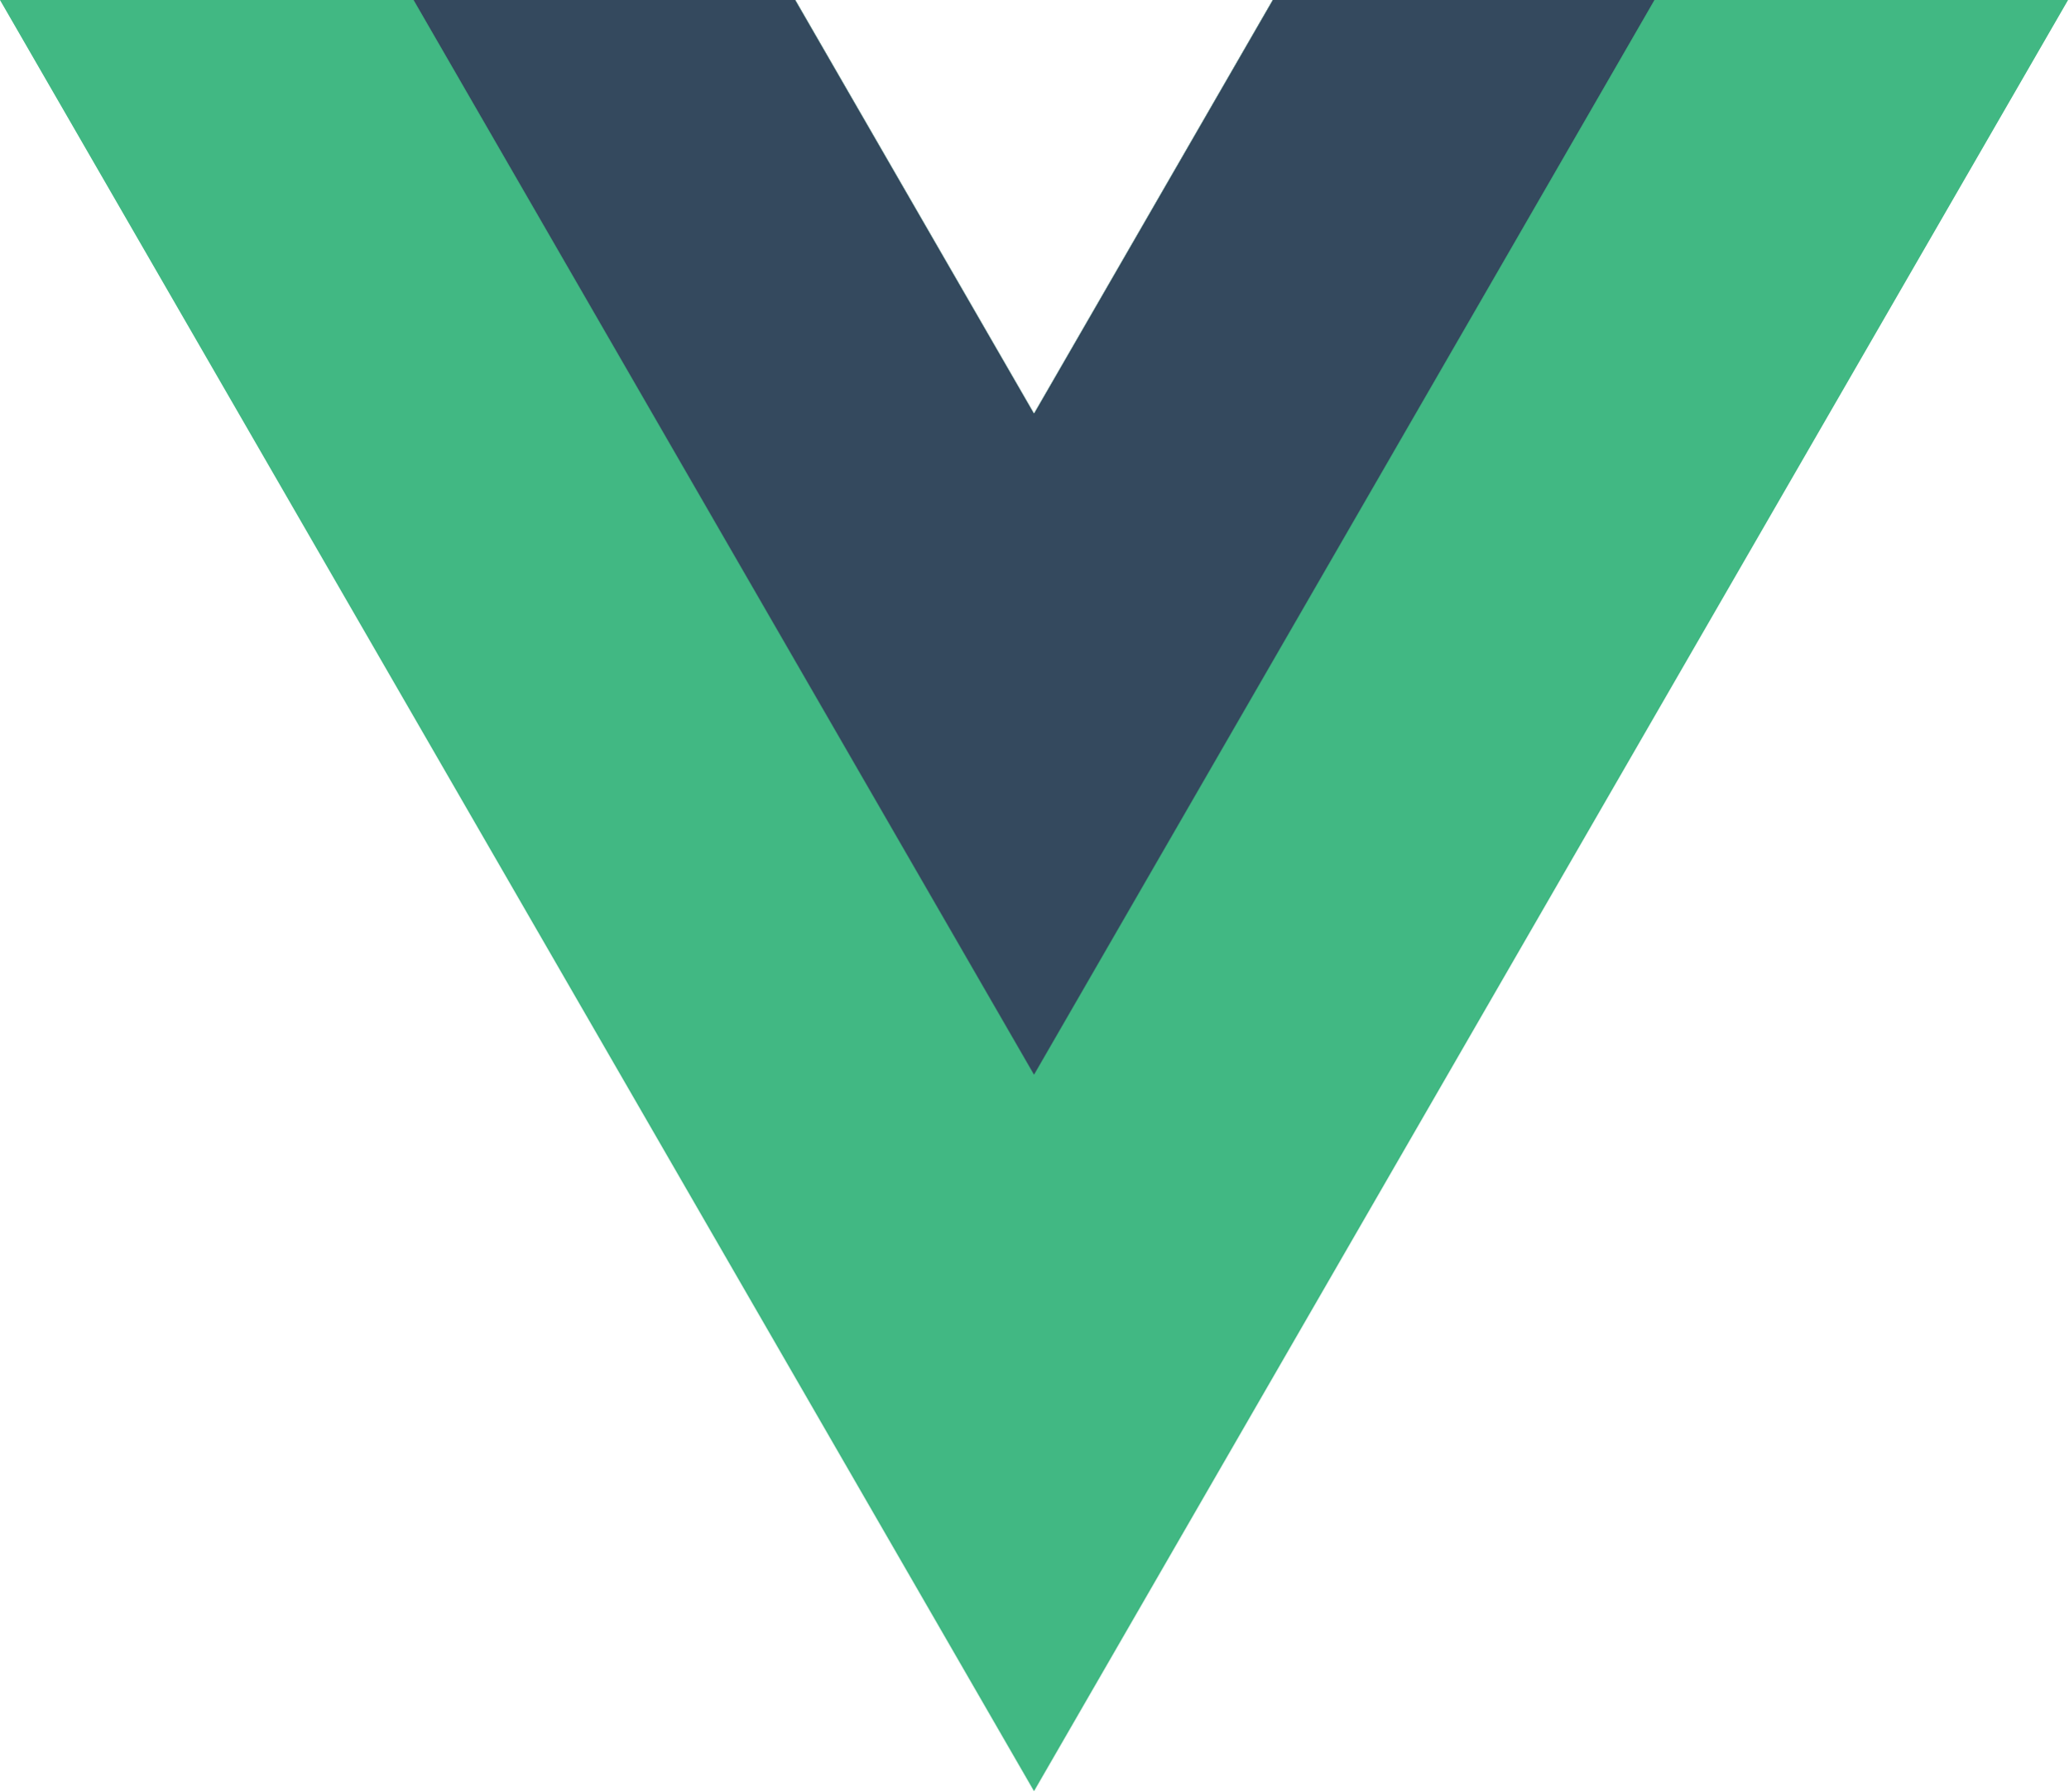
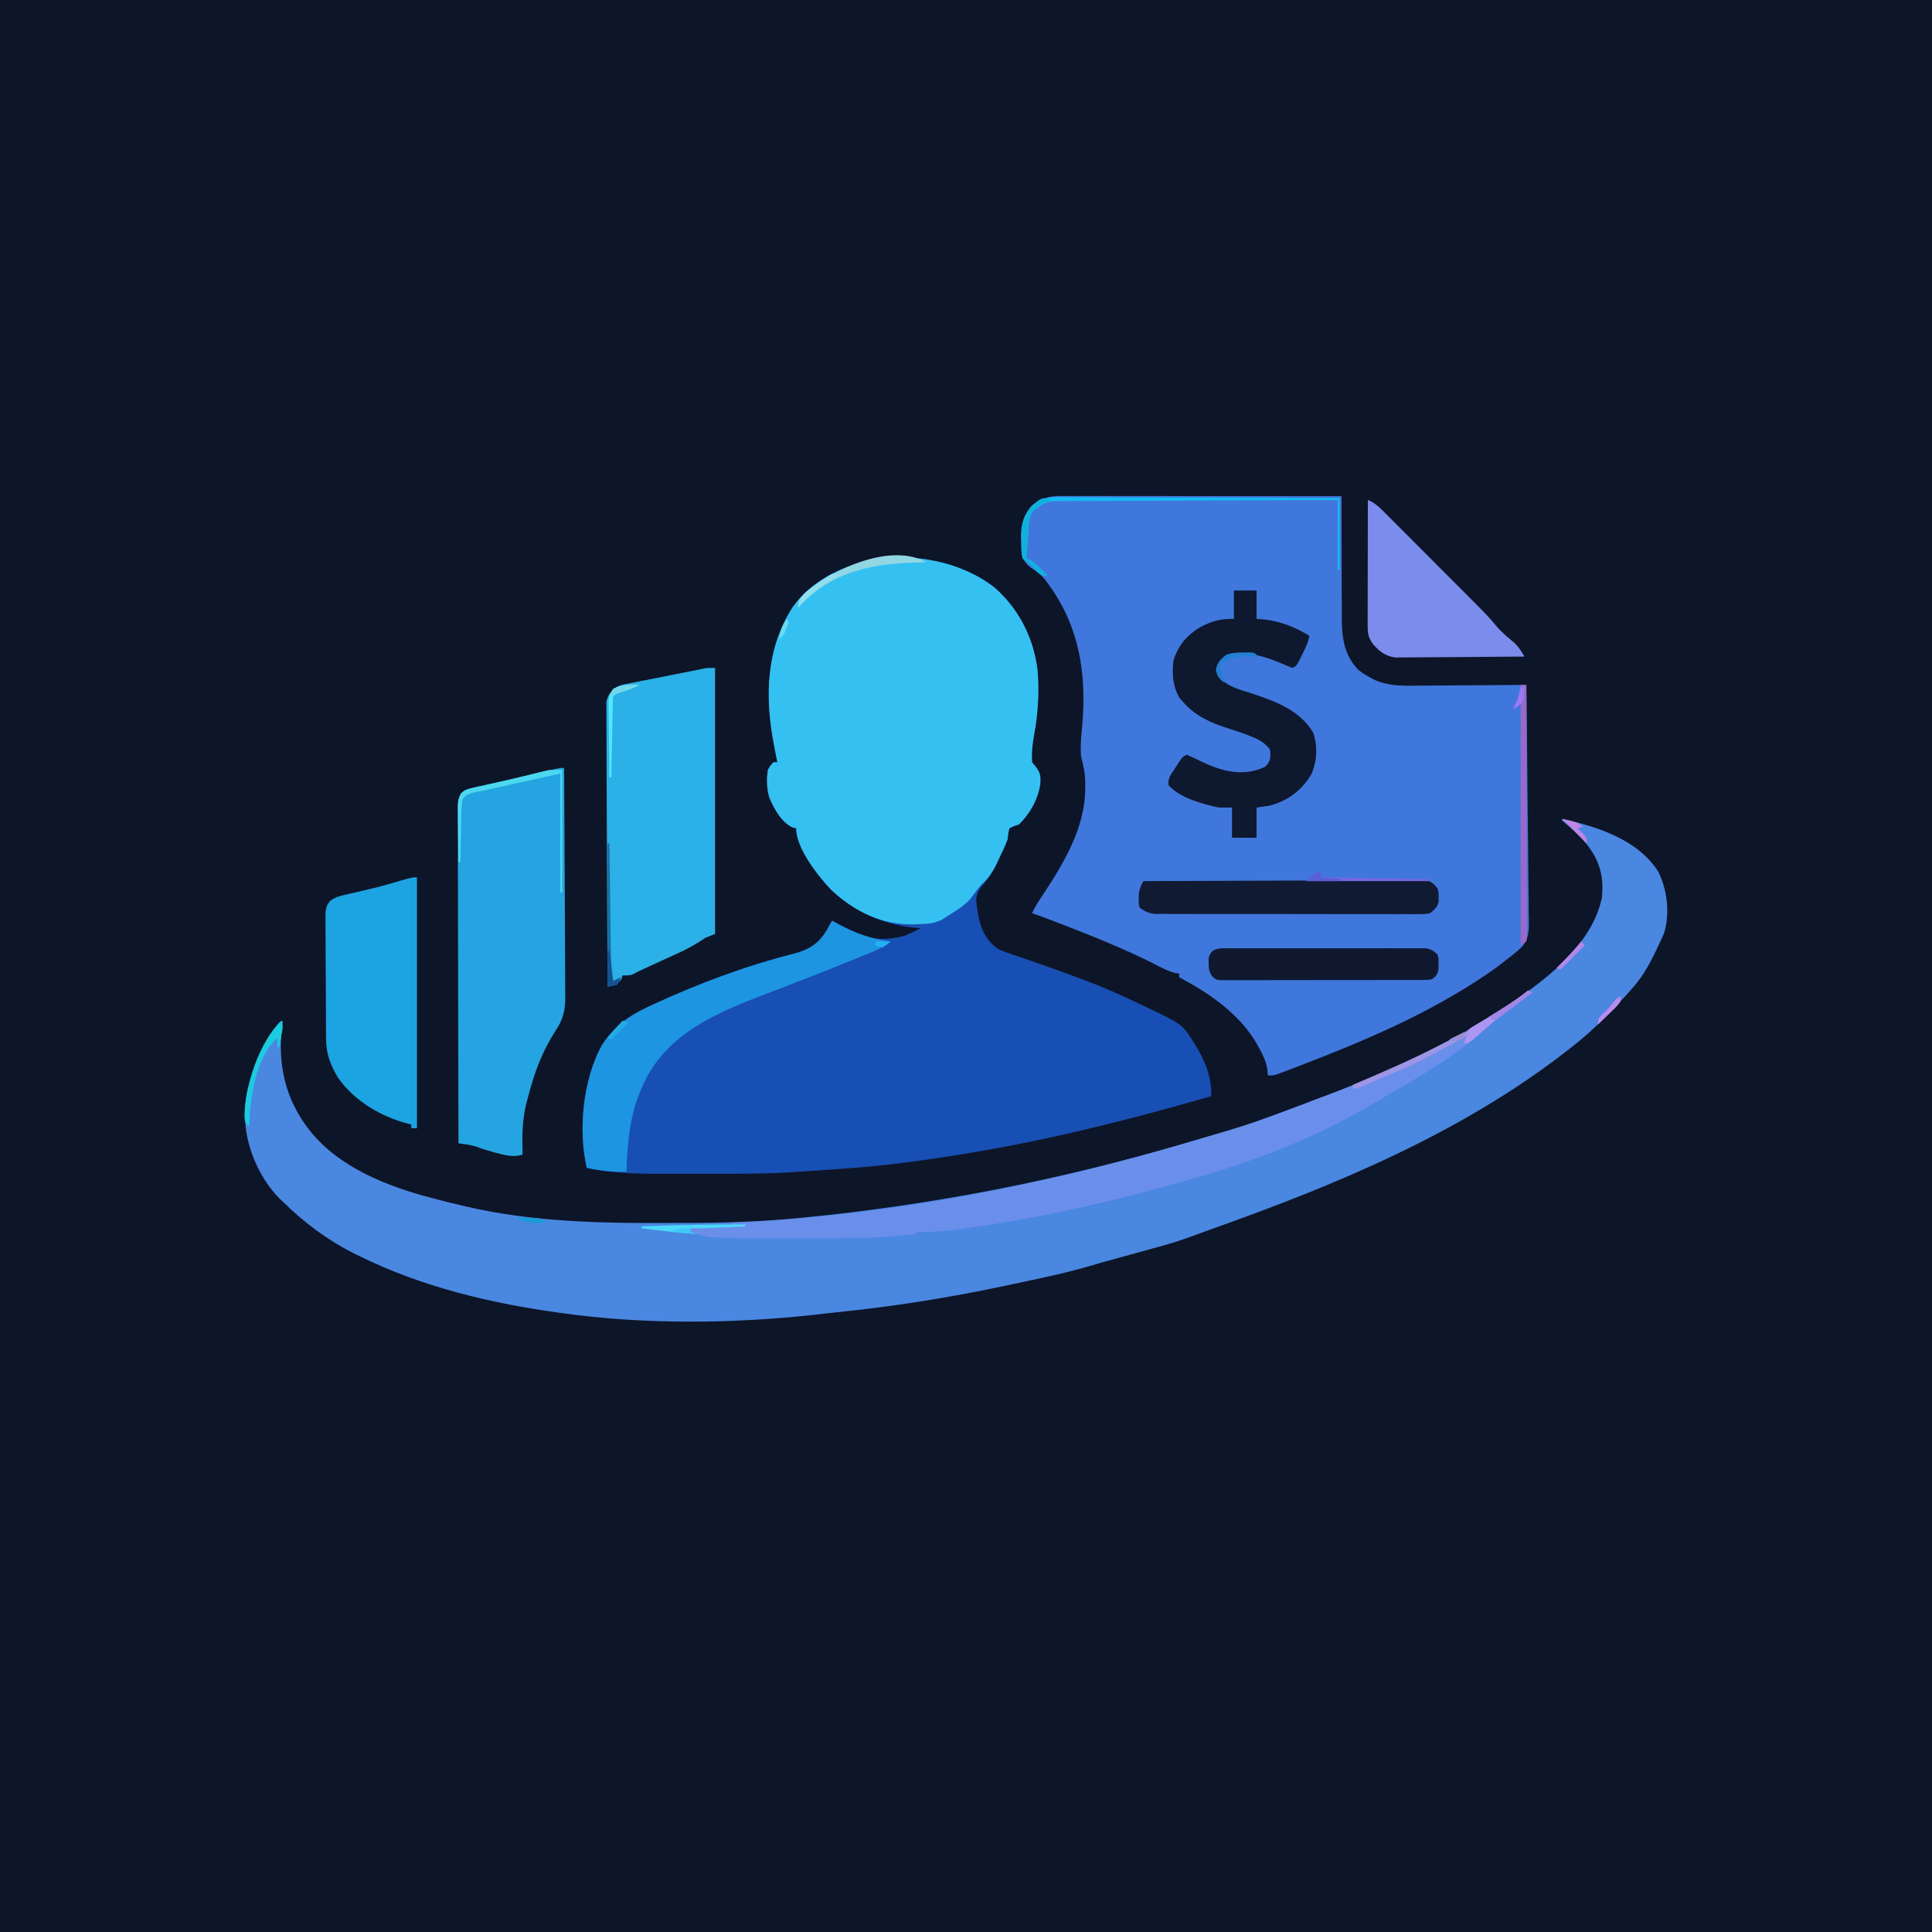
- <svg xmlns="http://www.w3.org/2000/svg" viewBox="0 0 261.76 226.69">
-   <path d="M161.096.001l-30.225 52.351L100.647.001H-.005l130.877 226.688L261.749.001z" fill="#41b883" />
-   <path d="M161.096.001l-30.225 52.351L100.647.001H52.346l78.526 136.01L209.398.001z" fill="#34495e" />
+ <svg xmlns="http://www.w3.org/2000/svg" version="1.1" width="1024" height="1024">
+   <path d="M0 0 C337.92 0 675.84 0 1024 0 C1024 337.92 1024 675.84 1024 1024 C686.08 1024 348.16 1024 0 1024 C0 686.08 0 348.16 0 0 Z " fill="#0D1528" transform="translate(0,0)" />
+   <path d="M0 0 C1.308 -0.001 2.617 -0.003 3.965 -0.004 C5.418 -0.001 6.871 0.003 8.324 0.007 C9.851 0.007 11.379 0.007 12.906 0.006 C17.057 0.006 21.208 0.012 25.358 0.019 C29.694 0.025 34.03 0.026 38.367 0.027 C46.579 0.03 54.792 0.038 63.005 0.048 C72.355 0.059 81.704 0.065 91.053 0.07 C110.287 0.08 129.521 0.098 148.755 0.12 C148.758 1.166 148.762 2.212 148.765 3.29 C148.767 3.987 148.77 4.684 148.772 5.403 C148.777 6.978 148.782 8.553 148.787 10.128 C148.802 14.491 148.816 18.854 148.832 23.217 C148.861 31.422 148.883 39.626 148.871 47.831 C148.873 51.081 148.899 54.33 148.934 57.58 C148.945 59.164 148.945 60.749 148.935 62.333 C148.878 73.444 149.453 83.46 157.563 92.031 C159.548 93.655 161.501 94.901 163.755 96.12 C164.748 96.667 164.748 96.667 165.762 97.226 C173.865 101.007 181.974 100.63 190.7 100.511 C192.323 100.503 193.945 100.498 195.567 100.494 C199.806 100.479 204.043 100.439 208.282 100.395 C212.619 100.354 216.956 100.336 221.294 100.316 C229.781 100.273 238.268 100.205 246.755 100.12 C247.012 117.679 247.206 135.238 247.325 152.799 C247.381 160.953 247.459 169.107 247.585 177.26 C247.695 184.371 247.765 191.48 247.79 198.591 C247.804 202.354 247.837 206.114 247.918 209.876 C247.993 213.425 248.015 216.97 247.999 220.519 C248.003 222.428 248.062 224.337 248.123 226.245 C248.054 231.586 247.789 234.844 244.358 239.076 C241.593 241.619 238.783 243.901 235.755 246.12 C234.461 247.144 233.168 248.169 231.876 249.194 C230.656 250.077 229.428 250.948 228.192 251.808 C227.491 252.297 226.79 252.786 226.067 253.29 C195.191 274.358 160.694 288.94 125.942 302.245 C125.302 302.492 124.661 302.738 124.001 302.992 C122.185 303.689 120.367 304.378 118.548 305.066 C117.501 305.463 116.455 305.86 115.377 306.269 C112.755 307.12 112.755 307.12 109.755 307.12 C109.663 306.117 109.572 305.114 109.477 304.081 C108.873 299.899 107.217 296.419 105.192 292.745 C104.834 292.089 104.475 291.433 104.106 290.756 C95.08 274.75 78.764 263.511 62.755 255.12 C62.755 254.46 62.755 253.8 62.755 253.12 C62.081 253.03 61.406 252.94 60.712 252.847 C56.989 251.932 53.813 250.264 50.442 248.495 C42.354 244.351 34.128 240.653 25.755 237.12 C24.871 236.746 23.988 236.372 23.077 235.986 C15.504 232.801 7.866 229.805 0.192 226.87 C-1.549 226.201 -1.549 226.201 -3.325 225.519 C-9.253 223.231 -9.253 223.231 -15.245 221.12 C-13.964 218.458 -12.57 215.991 -10.925 213.538 C0.741 195.957 12.923 176.675 12.942 154.87 C12.961 153.782 12.961 153.782 12.979 152.671 C12.993 147.485 12.088 143.126 10.755 138.12 C10.306 133.093 10.73 128.072 11.251 123.062 C14.001 93.44 9.706 67.136 -9.077 43.448 C-11.295 41.067 -13.555 39.553 -16.245 37.745 C-19.61 34.916 -20.526 32.71 -20.987 28.456 C-21.066 26.679 -21.11 24.899 -21.12 23.12 C-21.132 21.838 -21.132 21.838 -21.144 20.529 C-20.914 14.328 -19.24 9.899 -15.245 5.12 C-10.093 1.101 -6.444 -0.005 0 0 Z " fill="#4077DC" transform="translate(562.2452,262.8797)" />
+   <path d="M0 0 C13.25 11.377 21.238 27.399 23.125 44.781 C23.934 56.134 23.297 67.211 21.193 78.389 C20.274 83.284 19.823 87.793 20.125 92.781 C20.785 93.586 21.445 94.39 22.125 95.219 C24.644 98.446 24.71 100.323 24.504 104.324 C23.242 112.509 19.075 120.042 13.125 125.781 C12.247 126.07 11.369 126.359 10.465 126.656 C9.693 127.028 8.921 127.399 8.125 127.781 C7.502 130.462 7.502 130.462 7.125 133.781 C5.932 136.971 4.471 140.024 3 143.094 C2.6 143.942 2.2 144.791 1.787 145.666 C-0.401 150.178 -2.628 154.096 -5.938 157.906 C-8.375 160.761 -9.334 162.497 -9.438 166.281 C-9.264 168.535 -9.264 168.535 -8.875 170.781 C-8.765 171.535 -8.656 172.289 -8.543 173.066 C-7.084 181.017 -4.511 186.98 2.125 191.781 C5.184 193.163 5.184 193.163 8.551 194.262 C9.167 194.476 9.784 194.69 10.419 194.911 C11.739 195.369 13.06 195.822 14.382 196.271 C17.872 197.456 21.351 198.674 24.832 199.887 C25.532 200.13 26.233 200.372 26.954 200.623 C33.547 202.913 40.093 205.322 46.625 207.781 C47.59 208.142 48.554 208.504 49.548 208.876 C58.704 212.328 67.541 216.33 76.375 220.531 C77.444 221.031 78.512 221.532 79.613 222.047 C99.493 231.516 99.493 231.516 105 239.969 C105.361 240.52 105.722 241.071 106.094 241.638 C111.697 250.478 115.326 259.318 115.125 269.781 C72.515 282.068 29.845 292.862 -13.938 300.031 C-14.951 300.198 -15.965 300.365 -17.009 300.537 C-37.958 303.965 -58.919 306.791 -80.104 308.234 C-82.641 308.407 -85.178 308.59 -87.715 308.773 C-91.949 309.076 -96.184 309.358 -100.421 309.626 C-102.004 309.726 -103.587 309.829 -105.17 309.935 C-120.67 310.961 -136.177 310.936 -151.703 310.912 C-155.396 310.906 -159.088 310.909 -162.781 310.915 C-165.685 310.919 -168.588 310.918 -171.492 310.915 C-173.499 310.914 -175.506 310.917 -177.513 310.92 C-190.401 310.888 -203.241 310.538 -215.875 307.781 C-220.506 287.595 -217.926 261.157 -207.875 242.781 C-201.586 233.069 -193.953 227.356 -183.562 222.531 C-182.562 222.061 -181.561 221.591 -180.531 221.106 C-156.92 210.2 -131.714 200.739 -106.479 194.364 C-98.307 192.264 -93.111 189.185 -88.768 181.933 C-88.424 181.321 -88.081 180.709 -87.727 180.078 C-86.81 178.446 -86.81 178.446 -85.875 176.781 C-84.766 177.347 -83.658 177.913 -82.516 178.496 C-81.052 179.237 -79.589 179.978 -78.125 180.719 C-77.395 181.092 -76.666 181.465 -75.914 181.85 C-75.205 182.207 -74.496 182.565 -73.766 182.934 C-73.116 183.264 -72.467 183.593 -71.798 183.933 C-64.38 187.204 -54.878 187.006 -47.223 184.664 C-44.377 183.466 -41.612 182.208 -38.875 180.781 C-40.399 180.652 -40.399 180.652 -41.953 180.52 C-60.287 178.745 -77.726 170.38 -90.008 156.344 C-95.597 149.372 -104.875 137.089 -104.875 127.781 C-105.576 127.616 -106.278 127.451 -107 127.281 C-113.011 124.145 -116.637 117.412 -119.184 111.285 C-120.493 106.544 -120.654 101.63 -119.875 96.781 C-118.473 94.426 -118.473 94.426 -116.875 92.781 C-116.215 92.781 -115.555 92.781 -114.875 92.781 C-115.08 91.731 -115.285 90.68 -115.496 89.598 C-115.768 88.18 -116.041 86.762 -116.312 85.344 C-116.447 84.656 -116.582 83.968 -116.721 83.26 C-121.531 58.037 -120.896 32.821 -106.875 10.781 C-97.255 -3.07 -80.719 -11.287 -64.523 -14.531 C-42.646 -18.213 -17.749 -13.698 0 0 Z " fill="#184FB4" transform="translate(526.875,311.2188)" />
+   <path d="M0 0 C18.655 4.188 39.927 10.923 50.82 27.824 C55.722 37.417 57.204 50.11 54 60.625 C53.38 62.104 52.704 63.559 52 65 C51.731 65.585 51.462 66.17 51.186 66.772 C47.298 75.228 43.247 83.022 37 90 C36.165 90.942 35.329 91.885 34.469 92.855 C25.327 103.047 15.819 112.576 5 121 C4.447 121.435 3.893 121.87 3.323 122.318 C-53.015 166.431 -120.528 194.323 -187.419 218.013 C-191.215 219.357 -194.993 220.74 -198.766 222.148 C-204.449 224.22 -210.229 225.847 -216.062 227.438 C-217.151 227.738 -218.239 228.039 -219.361 228.349 C-221.551 228.954 -223.741 229.557 -225.933 230.158 C-229.453 231.124 -232.971 232.099 -236.488 233.076 C-237.871 233.461 -239.255 233.844 -240.639 234.226 C-241.278 234.403 -241.916 234.58 -242.574 234.762 C-243.249 234.948 -243.924 235.135 -244.62 235.327 C-246.448 235.844 -248.271 236.375 -250.093 236.913 C-258.764 239.454 -267.479 241.55 -276.312 243.438 C-277.728 243.743 -279.144 244.048 -280.56 244.353 C-284.067 245.107 -287.575 245.853 -291.085 246.595 C-292.833 246.965 -294.58 247.336 -296.328 247.708 C-325.562 253.89 -355.019 258.58 -384.748 261.562 C-388.75 261.967 -392.743 262.438 -396.738 262.91 C-439.95 267.622 -486.93 268.06 -530 262 C-531.077 261.851 -531.077 261.851 -532.176 261.699 C-568.392 256.65 -604.015 248.149 -637 232 C-638.034 231.498 -638.034 231.498 -639.088 230.985 C-653.754 223.769 -666.358 214.438 -678 203 C-679.11 201.944 -679.11 201.944 -680.242 200.867 C-690.087 190.792 -697.096 175.041 -698 161 C-698.064 160.299 -698.129 159.597 -698.195 158.875 C-698.946 144.068 -693.106 130.595 -686 118 C-685.412 116.948 -684.824 115.896 -684.219 114.812 C-680.381 108.191 -680.381 108.191 -678 107 C-678.247 108.485 -678.247 108.485 -678.5 110 C-680.942 130.258 -676.746 148.743 -664 165 C-648.421 184.787 -622.66 194.852 -599 201 C-597.136 201.491 -597.136 201.491 -595.234 201.992 C-591.168 203.047 -587.089 204.038 -583 205 C-582.277 205.17 -581.554 205.341 -580.81 205.516 C-562.682 209.718 -544.471 211.934 -525.906 213.074 C-525.201 213.118 -524.496 213.161 -523.769 213.206 C-507.618 214.179 -491.495 214.271 -475.319 214.196 C-472.362 214.185 -469.404 214.185 -466.447 214.186 C-446.124 214.185 -425.991 213.627 -405.75 211.688 C-405.073 211.623 -404.396 211.558 -403.699 211.491 C-334.646 204.838 -266.531 191.542 -200 172 C-198.538 171.572 -197.076 171.144 -195.614 170.717 C-165.604 161.934 -165.604 161.934 -136.35 150.958 C-133.183 149.667 -129.979 148.489 -126.771 147.307 C-104.301 138.998 -82.182 129.189 -61 118 C-60.278 117.625 -59.557 117.25 -58.813 116.864 C-49.037 111.764 -39.756 106.025 -30.562 99.938 C-29.58 99.289 -28.597 98.64 -27.585 97.972 C-7.865 84.718 15.675 66.672 21 42 C22.179 30.422 19.991 22.361 12.809 13.207 C8.864 8.689 4.688 4.726 0 1 C0 0.67 0 0.34 0 0 Z " fill="#4A87E1" transform="translate(828,434)" />
+   <path d="M0 0 C13.25 11.377 21.238 27.399 23.125 44.781 C23.934 56.134 23.297 67.211 21.193 78.389 C20.274 83.284 19.823 87.793 20.125 92.781 C20.785 93.586 21.445 94.39 22.125 95.219 C24.644 98.446 24.71 100.323 24.504 104.324 C23.242 112.509 19.075 120.042 13.125 125.781 C12.247 126.07 11.369 126.359 10.465 126.656 C9.693 127.028 8.921 127.399 8.125 127.781 C7.51 130.452 7.51 130.452 7.125 133.781 C5.889 137.054 4.383 140.189 2.875 143.344 C2.492 144.181 2.109 145.018 1.715 145.881 C-0.569 150.704 -2.822 154.19 -6.875 157.781 C-8.875 160.206 -10.773 162.634 -12.562 165.219 C-15.842 168.853 -19.712 171.25 -23.875 173.781 C-24.944 174.485 -26.012 175.189 -27.113 175.914 C-31.239 178.248 -35.081 178.486 -39.75 178.594 C-40.547 178.622 -41.344 178.651 -42.166 178.68 C-59.22 179.178 -73.677 172.15 -86.242 160.531 C-93.24 153.032 -104.875 138.727 -104.875 127.781 C-105.576 127.616 -106.278 127.451 -107 127.281 C-113.011 124.145 -116.637 117.412 -119.184 111.285 C-120.493 106.544 -120.654 101.63 -119.875 96.781 C-118.473 94.426 -118.473 94.426 -116.875 92.781 C-116.215 92.781 -115.555 92.781 -114.875 92.781 C-115.08 91.731 -115.285 90.68 -115.496 89.598 C-115.768 88.18 -116.041 86.762 -116.312 85.344 C-116.447 84.656 -116.582 83.968 -116.721 83.26 C-121.531 58.037 -120.896 32.821 -106.875 10.781 C-97.255 -3.07 -80.719 -11.287 -64.523 -14.531 C-42.646 -18.213 -17.749 -13.698 0 0 Z " fill="#34C1F1" transform="translate(526.875,311.2188)" />
+   <path d="M0 0 C0.117 16.925 0.205 33.849 0.259 50.775 C0.285 58.634 0.32 66.493 0.377 74.352 C0.427 81.205 0.459 88.057 0.47 94.91 C0.477 98.536 0.492 102.162 0.529 105.788 C0.569 109.843 0.57 113.897 0.568 117.953 C0.586 119.145 0.604 120.338 0.622 121.567 C0.576 129.033 -0.732 133.872 -5 140 C-11.868 150.97 -15.76 161.483 -19 174 C-19.342 175.252 -19.683 176.503 -20.035 177.793 C-22.29 186.905 -22.305 195.684 -22 205 C-26.168 206.142 -29.078 205.778 -33.25 204.75 C-34.392 204.469 -35.534 204.188 -36.711 203.898 C-40.14 202.962 -43.479 201.901 -46.805 200.648 C-49.825 199.756 -52.883 199.426 -56 199 C-56.07 175.209 -56.123 151.418 -56.155 127.627 C-56.171 116.58 -56.192 105.534 -56.226 94.488 C-56.256 84.862 -56.276 75.236 -56.282 65.609 C-56.286 60.511 -56.295 55.412 -56.317 50.314 C-56.338 45.517 -56.344 40.721 -56.339 35.924 C-56.34 34.161 -56.346 32.399 -56.358 30.637 C-56.373 28.234 -56.369 25.831 -56.361 23.428 C-56.37 22.728 -56.378 22.028 -56.387 21.306 C-56.35 17.265 -55.921 14.878 -53 12 C-50.777 11.09 -50.777 11.09 -48.152 10.508 C-47.166 10.28 -46.18 10.053 -45.164 9.819 C-44.099 9.59 -43.035 9.361 -41.938 9.125 C-40.295 8.753 -40.295 8.753 -38.619 8.373 C-36.29 7.845 -33.96 7.324 -31.628 6.809 C-27.957 5.99 -24.294 5.141 -20.633 4.281 C-11.035 2.032 -11.035 2.032 -7.004 1.102 C-6.084 0.888 -5.165 0.675 -4.217 0.456 C-2 0 -2 0 0 0 Z " fill="#24A5E1" transform="translate(299,407)" />
+   <path d="M0 0 C0 46.53 0 93.06 0 141 C-2.475 141.99 -2.475 141.99 -5 143 C-6.16 143.704 -7.302 144.44 -8.422 145.207 C-14.366 149.009 -20.842 151.772 -27.25 154.688 C-29.153 155.56 -31.055 156.433 -32.957 157.307 C-34.671 158.093 -36.387 158.876 -38.103 159.659 C-39.806 160.448 -41.495 161.273 -43.14 162.179 C-45 163 -45 163 -49 163 C-49.206 163.619 -49.413 164.238 -49.625 164.875 C-51.541 167.836 -53.706 168.02 -57 169 C-57.117 149.007 -57.205 129.015 -57.259 109.022 C-57.285 99.739 -57.32 90.456 -57.377 81.173 C-57.427 73.083 -57.459 64.992 -57.47 56.902 C-57.477 52.617 -57.492 48.333 -57.529 44.049 C-57.563 40.016 -57.573 35.984 -57.566 31.951 C-57.567 30.471 -57.577 28.992 -57.596 27.512 C-57.621 25.491 -57.612 23.469 -57.601 21.448 C-57.606 20.317 -57.61 19.186 -57.615 18.02 C-56.805 14.044 -55.078 12.552 -52 10 C-49.8 9.064 -49.8 9.064 -47.564 8.622 C-46.72 8.445 -45.876 8.269 -45.006 8.087 C-44.107 7.919 -43.208 7.751 -42.281 7.578 C-41.346 7.388 -40.41 7.197 -39.446 7.001 C-36.468 6.4 -33.484 5.825 -30.5 5.25 C-28.493 4.849 -26.487 4.447 -24.48 4.043 C-20.012 3.147 -15.541 2.266 -11.066 1.404 C-9.421 1.082 -7.781 0.736 -6.143 0.382 C-4 0 -4 0 0 0 Z " fill="#2BB1E7" transform="translate(379,354)" />
+   <path d="M0 0 C0.66 0.33 1.32 0.66 2 1 C-2.758 4.759 -7.561 8.419 -12.5 11.938 C-15.848 14.352 -18.979 16.814 -22 19.625 C-38.342 34.5 -57.718 45.85 -76.821 56.744 C-78.674 57.812 -80.509 58.913 -82.34 60.02 C-113.016 78.394 -148.191 91.618 -182.579 101.061 C-185.093 101.751 -187.605 102.445 -190.116 103.143 C-226.687 113.293 -263.411 121.452 -301.062 126.375 C-302.97 126.627 -302.97 126.627 -304.915 126.883 C-311.343 127.687 -317.528 128.068 -324 128 C-324.33 128.33 -324.66 128.66 -325 129 C-343.353 131.467 -362.18 131.324 -380.656 131.261 C-384.023 131.249 -387.39 131.256 -390.758 131.268 C-433.825 131.392 -433.825 131.392 -444 128 C-444 127.34 -444 126.68 -444 126 C-433.11 125.01 -433.11 125.01 -422 124 C-422 123.67 -422 123.34 -422 123 C-421 122.963 -419.999 122.925 -418.969 122.887 C-338.946 119.483 -258.689 103.525 -182 81 C-180.538 80.572 -179.076 80.144 -177.614 79.717 C-147.604 70.934 -147.604 70.934 -118.35 59.958 C-115.183 58.667 -111.979 57.489 -108.771 56.307 C-86.301 47.998 -64.182 38.189 -43 27 C-42.278 26.625 -41.557 26.25 -40.813 25.864 C-19.045 14.803 -19.045 14.803 0 0 Z " fill="#6A8FEB" transform="translate(810,525)" />
+   <path d="M0 0 C0 43.89 0 87.78 0 133 C-0.99 133 -1.98 133 -3 133 C-3 132.34 -3 131.68 -3 131 C-3.539 130.875 -4.078 130.75 -4.633 130.621 C-19.301 126.772 -33.166 118.59 -42 106 C-45.978 99.143 -48.147 93.514 -48.177 85.563 C-48.184 84.808 -48.19 84.053 -48.197 83.275 C-48.217 80.779 -48.228 78.282 -48.238 75.785 C-48.242 74.932 -48.246 74.08 -48.251 73.201 C-48.271 68.69 -48.286 64.179 -48.295 59.668 C-48.306 55.006 -48.341 50.345 -48.38 45.683 C-48.406 42.1 -48.415 38.516 -48.418 34.933 C-48.423 33.214 -48.435 31.495 -48.453 29.777 C-48.478 27.373 -48.477 24.97 -48.47 22.567 C-48.483 21.856 -48.496 21.146 -48.509 20.414 C-48.473 17.028 -48.229 15.294 -46.123 12.586 C-43.686 10.766 -41.81 10.115 -38.852 9.438 C-37.353 9.081 -37.353 9.081 -35.823 8.718 C-34.24 8.362 -34.24 8.362 -32.625 8 C-30.454 7.488 -28.283 6.973 -26.113 6.457 C-25.064 6.21 -24.014 5.964 -22.932 5.709 C-18.142 4.55 -13.43 3.17 -8.707 1.762 C-2.446 0 -2.446 0 0 0 Z " fill="#1CA3E2" transform="translate(221,465)" />
+   <path d="M0 0 C3.96 0 7.92 0 12 0 C12 4.95 12 9.9 12 15 C13.279 15.103 14.557 15.206 15.875 15.312 C24.863 16.341 32.31 19.3 40 24 C39.274 27.704 37.74 30.821 36.062 34.188 C35.538 35.254 35.013 36.32 34.473 37.418 C33 40 33 40 31 41 C29.095 40.306 27.224 39.518 25.375 38.688 C16.573 34.92 7.388 31.987 -2.223 34.605 C-5.789 36.017 -5.789 36.017 -8 39 C-8.49 42.678 -8.447 44.387 -6.234 47.422 C-2.034 51.381 3.759 52.681 9.125 54.438 C21.976 58.688 34.514 63.151 41.938 75.125 C44.468 82.208 44.104 90.493 41.062 97.312 C36.082 105.917 28.544 111.417 19 114 C15.535 114.495 15.535 114.495 12 115 C12 120.28 12 125.56 12 131 C7.71 131 3.42 131 -1 131 C-1 125.72 -1 120.44 -1 115 C-3.31 115 -5.62 115 -8 115 C-16.557 113.17 -28.59 109.982 -34.566 103.23 C-35.27 99.611 -33.187 97.209 -31.25 94.312 C-30.876 93.719 -30.502 93.125 -30.117 92.514 C-27.316 88.158 -27.316 88.158 -25 87 C-22.591 88.039 -20.278 89.135 -17.938 90.312 C-7.952 95.134 2.514 98.462 13.5 94.688 C17.182 93.278 17.182 93.278 19 90 C19.5 87.042 19.5 87.042 19 84 C16.273 80.712 13.623 79.135 9.688 77.562 C8.632 77.14 7.576 76.717 6.488 76.281 C3.448 75.165 0.394 74.148 -2.695 73.174 C-12.072 70.205 -20.416 66.582 -27 59 C-27.557 58.381 -28.114 57.763 -28.688 57.125 C-32.439 51.051 -32.909 43.956 -32 37 C-29.298 28.366 -23.993 22.616 -16.062 18.461 C-10.077 15.783 -6.826 15 0 15 C0 10.05 0 5.1 0 0 Z " fill="#0E182E" transform="translate(654,313)" />
+   <path d="M0 0 C0.981 0.543 1.962 1.085 2.973 1.645 C12.245 6.614 20.552 9.559 31 11 C28.233 13.217 25.616 14.741 22.344 16.094 C21.419 16.478 20.493 16.863 19.54 17.26 C18.537 17.669 17.534 18.078 16.5 18.5 C15.443 18.936 14.385 19.372 13.296 19.821 C5.308 23.096 -2.714 26.282 -10.75 29.438 C-11.913 29.894 -13.077 30.351 -14.276 30.822 C-20.259 33.165 -26.252 35.479 -32.262 37.754 C-59.151 47.996 -87.144 58.72 -99.949 86.531 C-100.296 87.346 -100.643 88.161 -101 89 C-101.357 89.815 -101.714 90.629 -102.082 91.469 C-107.38 104.643 -108.451 118.946 -109 133 C-116.25 133.283 -122.91 132.51 -130 131 C-134.631 110.813 -132.051 84.376 -122 66 C-115.711 56.288 -108.078 50.574 -97.688 45.75 C-96.687 45.28 -95.686 44.809 -94.656 44.325 C-71.045 33.419 -45.839 23.958 -20.604 17.583 C-12.432 15.483 -7.236 12.404 -2.893 5.151 C-2.378 4.233 -2.378 4.233 -1.852 3.297 C-1.241 2.209 -0.63 1.121 0 0 Z " fill="#1D95E1" transform="translate(441,488)" />
+   <path d="M0 0 C4.042 1.615 6.754 4.479 9.759 7.516 C10.324 8.079 10.889 8.642 11.471 9.222 C13.336 11.083 15.193 12.952 17.051 14.82 C18.351 16.121 19.651 17.422 20.952 18.723 C23.679 21.452 26.403 24.184 29.125 26.919 C32.596 30.407 36.074 33.889 39.554 37.369 C42.243 40.057 44.928 42.748 47.613 45.44 C48.893 46.724 50.174 48.006 51.456 49.289 C63.588 61.436 63.588 61.436 68.671 67.477 C71.391 70.594 74.622 73.154 77.766 75.824 C80.058 78.056 81.413 80.242 83 83 C73.716 83.093 64.432 83.164 55.148 83.207 C50.837 83.228 46.526 83.256 42.214 83.302 C38.052 83.345 33.889 83.369 29.726 83.38 C28.14 83.387 26.554 83.401 24.968 83.423 C22.742 83.452 20.517 83.456 18.291 83.454 C16.392 83.467 16.392 83.467 14.455 83.481 C9.188 82.748 6.143 80.297 2.688 76.375 C-0.152 72.379 -0.122 70.077 -0.114 65.164 C-0.114 64.11 -0.114 64.11 -0.114 63.035 C-0.113 60.708 -0.105 58.381 -0.098 56.055 C-0.096 54.443 -0.094 52.832 -0.093 51.22 C-0.09 46.976 -0.08 42.731 -0.069 38.486 C-0.058 34.156 -0.054 29.826 -0.049 25.496 C-0.038 16.997 -0.021 8.499 0 0 Z " fill="#7B8CEC" transform="translate(725,265)" />
+   <path d="M0 0 C19.749 -0.093 39.498 -0.164 59.248 -0.207 C68.418 -0.228 77.587 -0.256 86.757 -0.302 C94.748 -0.342 102.739 -0.367 110.731 -0.376 C114.963 -0.382 119.195 -0.394 123.427 -0.423 C127.41 -0.45 131.392 -0.458 135.375 -0.452 C136.837 -0.454 138.3 -0.462 139.762 -0.477 C141.757 -0.497 143.753 -0.49 145.748 -0.481 C147.424 -0.487 147.424 -0.487 149.134 -0.492 C152.659 0.113 153.83 1.214 156 4 C156.531 6.219 156.531 6.219 156.5 8.5 C156.515 9.629 156.515 9.629 156.531 10.781 C155.787 13.891 154.476 15.005 152 17 C149.195 17.501 149.195 17.501 145.896 17.501 C144.644 17.511 143.392 17.521 142.102 17.531 C140.717 17.522 139.332 17.512 137.948 17.502 C136.487 17.505 135.027 17.511 133.566 17.518 C129.601 17.532 125.637 17.521 121.672 17.504 C117.522 17.491 113.372 17.497 109.223 17.501 C102.253 17.503 95.283 17.49 88.313 17.467 C80.257 17.44 72.202 17.438 64.146 17.45 C56.395 17.461 48.644 17.455 40.894 17.44 C37.596 17.435 34.298 17.435 31.001 17.439 C27.116 17.444 23.231 17.434 19.346 17.412 C17.921 17.407 16.496 17.406 15.071 17.411 C13.124 17.417 11.178 17.403 9.231 17.388 C8.142 17.385 7.053 17.383 5.931 17.38 C2.584 16.946 0.68 16.026 -2 14 C-2.559 11.66 -2.559 11.66 -2.438 9.062 C-2.416 8.208 -2.394 7.353 -2.371 6.473 C-1.989 3.924 -1.195 2.257 0 0 Z " fill="#101A33" transform="translate(606,467)" />
+   <path d="M0 0 C0.958 -0.008 1.915 -0.017 2.902 -0.026 C3.951 -0.02 5 -0.013 6.08 -0.007 C7.186 -0.012 8.292 -0.018 9.431 -0.023 C13.097 -0.036 16.762 -0.028 20.428 -0.017 C22.97 -0.02 25.512 -0.022 28.054 -0.026 C33.387 -0.031 38.719 -0.024 44.051 -0.01 C50.214 0.006 56.376 0.001 62.539 -0.016 C68.468 -0.031 74.397 -0.029 80.327 -0.02 C82.849 -0.018 85.372 -0.021 87.895 -0.028 C91.419 -0.036 94.943 -0.024 98.467 -0.007 C99.514 -0.013 100.561 -0.019 101.639 -0.026 C102.6 -0.017 103.56 -0.009 104.55 0 C105.383 0.001 106.216 0.002 107.074 0.003 C109.886 0.472 111.273 1.444 113.338 3.381 C113.834 5.756 113.834 5.756 113.776 8.381 C113.774 9.247 113.773 10.113 113.772 11.006 C113.248 13.874 112.614 14.609 110.338 16.381 C108.182 16.761 108.182 16.761 105.632 16.769 C104.664 16.779 103.697 16.788 102.7 16.799 C101.64 16.794 100.581 16.79 99.489 16.785 C98.371 16.792 97.254 16.799 96.103 16.806 C92.4 16.824 88.698 16.82 84.995 16.815 C82.428 16.819 79.861 16.824 77.294 16.83 C71.91 16.839 66.527 16.837 61.143 16.827 C54.918 16.816 48.693 16.83 42.468 16.856 C36.481 16.881 30.494 16.884 24.507 16.877 C21.958 16.877 19.41 16.883 16.861 16.896 C13.303 16.91 9.746 16.9 6.188 16.883 C4.598 16.897 4.598 16.897 2.976 16.912 C2.009 16.902 1.041 16.892 0.045 16.882 C-1.217 16.882 -1.217 16.882 -2.505 16.882 C-4.662 16.381 -4.662 16.381 -6.431 14.49 C-7.846 12.064 -8.065 10.609 -8.037 7.818 C-8.044 7.054 -8.052 6.29 -8.06 5.502 C-7.193 0.885 -4.326 0.006 0 0 Z " fill="#0F182F" transform="translate(648.6617,502.619)" />
+   <path d="M0 0 C0.646 -0.003 1.292 -0.007 1.958 -0.01 C4.11 -0.017 6.26 0.005 8.411 0.027 C9.959 0.028 11.507 0.027 13.054 0.025 C17.246 0.024 21.438 0.047 25.629 0.075 C30.014 0.1 34.398 0.103 38.782 0.108 C47.08 0.12 55.378 0.153 63.675 0.193 C73.124 0.238 82.572 0.26 92.021 0.28 C111.454 0.322 130.886 0.395 150.318 0.481 C150.318 13.021 150.318 25.561 150.318 38.481 C149.988 38.481 149.658 38.481 149.318 38.481 C149.318 26.271 149.318 14.061 149.318 1.481 C129.325 1.544 109.333 1.619 89.34 1.717 C80.057 1.762 70.774 1.801 61.491 1.827 C53.401 1.85 45.31 1.884 37.22 1.93 C32.935 1.954 28.651 1.972 24.367 1.979 C20.334 1.985 16.302 2.005 12.27 2.035 C10.79 2.044 9.31 2.048 7.83 2.046 C5.809 2.044 3.787 2.063 1.766 2.082 C0.635 2.087 -0.496 2.092 -1.662 2.096 C-5.055 2.529 -6.905 3.53 -9.682 5.481 C-10.424 5.997 -11.167 6.512 -11.932 7.044 C-14.694 10.891 -14.449 14.85 -14.682 19.481 C-14.865 21.856 -15.053 24.231 -15.244 26.606 C-15.391 28.564 -15.538 30.523 -15.682 32.481 C-14.808 32.864 -14.808 32.864 -13.916 33.254 C-11.468 34.598 -9.864 36.099 -7.932 38.106 C-7.318 38.738 -6.705 39.369 -6.072 40.02 C-5.384 40.743 -5.384 40.743 -4.682 41.481 C-7.682 41.481 -7.682 41.481 -9.401 40.02 C-9.988 39.388 -10.576 38.757 -11.182 38.106 C-13.317 35.831 -15.053 34.234 -17.682 32.481 C-18.368 29.32 -18.191 26.083 -18.182 22.856 C-18.21 21.978 -18.239 21.1 -18.268 20.196 C-18.287 13.884 -17.07 9.169 -12.682 4.481 C-8.308 1.093 -5.519 -0.018 0 0 Z " fill="#13BBF5" transform="translate(559.6819,263.519)" />
+   <path d="M0 0 C0.99 0 1.98 0 3 0 C3.07 17.698 3.123 35.395 3.155 53.093 C3.171 61.31 3.192 69.527 3.226 77.744 C3.256 84.904 3.276 92.063 3.282 99.223 C3.286 103.016 3.295 106.809 3.317 110.602 C3.337 114.169 3.344 117.736 3.339 121.303 C3.341 123.242 3.357 125.181 3.373 127.12 C3.367 128.841 3.367 128.841 3.361 130.596 C3.364 131.597 3.366 132.599 3.369 133.63 C3.186 134.803 3.186 134.803 3 136 C1.515 136.99 1.515 136.99 0 138 C0 95.76 0 53.52 0 10 C-1.32 10.99 -2.64 11.98 -4 13 C-3.711 12.299 -3.422 11.598 -3.125 10.875 C-0.876 5.587 -0.876 5.587 0 0 Z " fill="#976ACA" transform="translate(806,363)" />
+   <path d="M0 0 C0.99 0.495 0.99 0.495 2 1 C-2.758 4.759 -7.561 8.419 -12.5 11.938 C-17.644 15.648 -22.313 19.737 -27 24 C-31.7 28 -31.7 28 -34 28 C-33.67 26.68 -33.34 25.36 -33 24 C-33.656 24.405 -34.312 24.81 -34.988 25.227 C-38.664 27.391 -42.414 29.387 -46.188 31.375 C-46.946 31.775 -47.705 32.175 -48.487 32.587 C-50.657 33.728 -52.828 34.865 -55 36 C-55.962 36.503 -56.923 37.005 -57.914 37.523 C-63.093 40.172 -68.372 42.468 -73.758 44.664 C-76.119 45.637 -78.464 46.629 -80.805 47.648 C-81.441 47.925 -82.076 48.202 -82.731 48.487 C-84.543 49.277 -86.354 50.07 -88.164 50.863 C-91 52 -91 52 -93 52 C-93 51.34 -93 50.68 -93 50 C-92.196 49.659 -91.392 49.317 -90.563 48.965 C-74.463 42.109 -58.487 35.175 -43 27 C-42.276 26.624 -41.551 26.248 -40.805 25.86 C-19.041 14.8 -19.041 14.8 0 0 Z " fill="#9E95E4" transform="translate(810,525)" />
+   <path d="M0 0 C0 21.45 0 42.9 0 65 C-0.33 65 -0.66 65 -1 65 C-1 44.21 -1 23.42 -1 2 C-9.508 3.887 -9.508 3.887 -18.188 5.812 C-23.524 6.995 -23.524 6.995 -25.729 7.484 C-28.008 7.991 -30.286 8.503 -32.564 9.014 C-35.362 9.641 -38.163 10.246 -40.971 10.826 C-42.132 11.073 -43.292 11.32 -44.488 11.574 C-45.49 11.78 -46.492 11.986 -47.525 12.198 C-50.315 13.102 -51.431 13.516 -53 16 C-53.331 18.578 -53.488 20.929 -53.512 23.512 C-53.53 24.24 -53.548 24.968 -53.566 25.718 C-53.62 28.041 -53.654 30.364 -53.688 32.688 C-53.721 34.264 -53.755 35.84 -53.791 37.416 C-53.876 41.277 -53.943 45.138 -54 49 C-54.33 49 -54.66 49 -55 49 C-55.074 44.231 -55.129 39.463 -55.165 34.693 C-55.18 33.072 -55.2 31.45 -55.226 29.828 C-55.263 27.495 -55.28 25.162 -55.293 22.828 C-55.308 22.105 -55.324 21.382 -55.34 20.637 C-55.341 17.599 -55.171 15.34 -53.796 12.606 C-51.559 10.606 -49.902 10.12 -46.977 9.473 C-45.965 9.24 -44.954 9.008 -43.911 8.768 C-42.827 8.535 -41.742 8.302 -40.625 8.062 C-38.361 7.551 -36.096 7.039 -33.832 6.527 C-32.691 6.275 -31.549 6.022 -30.374 5.761 C-27.201 5.045 -24.043 4.287 -20.887 3.504 C-19.944 3.271 -19.002 3.038 -18.031 2.799 C-16.262 2.36 -14.494 1.919 -12.727 1.473 C-11.926 1.278 -11.126 1.083 -10.301 0.883 C-9.612 0.712 -8.922 0.54 -8.212 0.364 C-6 0 -6 0 0 0 Z " fill="#4CD7F0" transform="translate(298,408)" />
+   <path d="M0 0 C-0.981 0.022 -0.981 0.022 -1.981 0.044 C-27.33 0.675 -48.375 3.72 -66.785 22.715 C-67.186 23.139 -67.587 23.563 -68 24 C-68 20.001 -66.649 18.931 -64 16 C-49.633 3.736 -18.908 -10.642 0 0 Z " fill="#91D6E3" transform="translate(491,298)" />
+   <path d="M0 0 C1.455 2.911 0.635 4.958 0.062 8.125 C-0.132 9.221 -0.327 10.316 -0.527 11.445 C-0.683 12.288 -0.839 13.131 -1 14 C-1.33 14 -1.66 14 -2 14 C-2 12.35 -2 10.7 -2 9 C-13.932 20.123 -16.173 40.702 -17 56 C-19.357 53.643 -19.32 53.153 -19.375 49.938 C-18.957 33.804 -11.688 11.688 0 0 Z " fill="#1BCBE0" transform="translate(149,541)" />
+   <path d="M0 0 C0.536 0.247 1.073 0.495 1.625 0.75 C0.295 1.338 0.295 1.338 -1.062 1.938 C-4.72 3.939 -6.877 5.396 -9.375 8.75 C-10.162 12.065 -10.243 15.355 -10.375 18.75 C-10.556 21.126 -10.744 23.501 -10.938 25.875 C-11.084 27.833 -11.231 29.792 -11.375 31.75 C-10.501 32.133 -10.501 32.133 -9.609 32.523 C-7.161 33.867 -5.558 35.368 -3.625 37.375 C-3.011 38.007 -2.398 38.638 -1.766 39.289 C-1.077 40.012 -1.077 40.012 -0.375 40.75 C-3.375 40.75 -3.375 40.75 -5.094 39.289 C-5.682 38.657 -6.269 38.026 -6.875 37.375 C-9.01 35.1 -10.746 33.503 -13.375 31.75 C-14.061 28.589 -13.884 25.352 -13.875 22.125 C-13.903 21.247 -13.932 20.369 -13.961 19.465 C-13.98 13.023 -12.543 8.706 -8.375 3.75 C-3.458 -0.364 -3.458 -0.364 0 0 Z " fill="#0EB2DD" transform="translate(555.375,264.25)" />
+   <path d="M0 0 C0.66 0.33 1.32 0.66 2 1 C-2.758 4.759 -7.561 8.419 -12.5 11.938 C-17.644 15.648 -22.313 19.737 -27 24 C-31.7 28 -31.7 28 -34 28 C-33.505 27.103 -33.505 27.103 -33 26.188 C-31.792 23.946 -31.792 23.946 -32 21 C-30.247 19.593 -30.247 19.593 -27.793 18.145 C-26.901 17.608 -26.008 17.071 -25.089 16.518 C-24.131 15.955 -23.174 15.392 -22.188 14.812 C-14.507 10.191 -7.091 5.497 0 0 Z " fill="#AD95F3" transform="translate(810,525)" />
+   <path d="M0 0 C0.33 0 0.66 0 1 0 C1.01 0.797 1.021 1.593 1.031 2.414 C1.129 9.946 1.232 17.478 1.339 25.01 C1.394 28.882 1.448 32.754 1.497 36.625 C1.545 40.367 1.598 44.108 1.653 47.849 C1.673 49.272 1.692 50.694 1.709 52.116 C1.795 59.148 1.909 66.045 3 73 C4.98 72.01 4.98 72.01 7 71 C6.312 72.938 6.312 72.938 5 75 C2.525 75.495 2.525 75.495 0 76 C0 50.92 0 25.84 0 0 Z " fill="#166FA4" transform="translate(322,447)" />
+   <path d="M0 0 C0 0.33 0 0.66 0 1 C-3.521 1.169 -7.042 1.335 -10.562 1.5 C-11.553 1.548 -12.544 1.595 -13.564 1.645 C-18.716 1.884 -23.843 2.058 -29 2 C-29 2.66 -29 3.32 -29 4 C-28.01 4.33 -27.02 4.66 -26 5 C-35.724 4.367 -45.345 3.277 -55 2 C-55 1.67 -55 1.34 -55 1 C-36.66 0.346 -18.355 -0.165 0 0 Z " fill="#4BD9F9" transform="translate(395,649)" />
+   <path d="M0 0 C0.66 0.33 1.32 0.66 2 1 C1.34 1.66 0.68 2.32 0 3 C19.14 3.33 38.28 3.66 58 4 C58 4.33 58 4.66 58 5 C36.55 5 15.1 5 -7 5 C-2 1 -2 1 0 0 Z " fill="#7767E1" transform="translate(699,462)" />
+   <path d="M0 0 C-2.836 1.499 -5.631 2.597 -8.688 3.562 C-11.601 4.345 -11.601 4.345 -14 6 C-14.122 7.35 -14.178 8.706 -14.205 10.061 C-14.235 11.352 -14.235 11.352 -14.266 12.669 C-14.291 14.072 -14.291 14.072 -14.316 15.504 C-14.337 16.457 -14.358 17.41 -14.379 18.392 C-14.445 21.449 -14.504 24.506 -14.562 27.562 C-14.606 29.63 -14.649 31.697 -14.693 33.764 C-14.801 38.842 -14.902 43.921 -15 49 C-15.33 49 -15.66 49 -16 49 C-16.099 42.807 -16.171 36.614 -16.22 30.421 C-16.24 28.314 -16.267 26.207 -16.302 24.101 C-16.35 21.072 -16.373 18.044 -16.391 15.016 C-16.411 14.074 -16.432 13.132 -16.453 12.162 C-16.455 5.625 -16.455 5.625 -14.12 2.421 C-9.723 -0.526 -5.153 -0.101 0 0 Z " fill="#51E8FC" transform="translate(339,363)" />
+   <path d="M0 0 C1.442 -0.021 1.442 -0.021 2.914 -0.043 C5.375 0.188 5.375 0.188 7.375 2.188 C6.818 2.164 6.261 2.141 5.688 2.117 C-0.418 1.973 -6.372 2.118 -11.688 5.5 C-12.856 7.224 -12.856 7.224 -12.375 9.625 C-12.127 10.471 -11.88 11.316 -11.625 12.188 C-11.347 13.332 -11.347 13.332 -11.062 14.5 C-10.918 15.057 -10.774 15.614 -10.625 16.188 C-13.362 13.964 -14.514 12.765 -15.188 9.25 C-14.437 5.161 -12.838 3.743 -9.625 1.188 C-6.43 0.091 -3.361 0.023 0 0 Z " fill="#237ED1" transform="translate(659.625,345.8125)" />
+   <path d="M0 0 C0.897 0.309 0.897 0.309 1.812 0.625 C1.062 1.014 0.312 1.404 -0.461 1.805 C-8.44 6.166 -14.052 10.879 -20.188 17.625 C-20.188 13.613 -18.862 12.558 -16.188 9.625 C-14.38 8.169 -12.523 6.773 -10.625 5.438 C-9.675 4.763 -8.725 4.089 -7.746 3.395 C-2.274 -0.39 -2.274 -0.39 0 0 Z " fill="#92DEEE" transform="translate(443.1875,304.375)" />
+   <path d="M0 0 C0.66 0.33 1.32 0.66 2 1 C-4.546 6.172 -11.229 11.127 -18 16 C-18.99 15.34 -19.98 14.68 -21 14 C-19.903 13.325 -18.806 12.649 -17.676 11.953 C-16.221 11.052 -14.767 10.151 -13.312 9.25 C-12.591 8.807 -11.87 8.363 -11.127 7.906 C-7.214 5.476 -3.529 2.979 0 0 Z " fill="#A285E4" transform="translate(810,525)" />
+   <path d="M0 0 C0.33 0 0.66 0 1 0 C1.66 5.28 2.32 10.56 3 16 C4.32 15.34 5.64 14.68 7 14 C6.312 15.938 6.312 15.938 5 18 C3.35 18.33 1.7 18.66 0 19 C0 12.73 0 6.46 0 0 Z " fill="#145292" transform="translate(322,504)" />
+   <path d="M0 0 C7.625 1.75 7.625 1.75 11 4 C10.01 4.33 9.02 4.66 8 5 C8.825 5.763 9.65 6.526 10.5 7.312 C13 10 13 10 13 13 C8.667 8.667 4.333 4.333 0 0 Z " fill="#BE85E6" transform="translate(828,434)" />
+   <path d="M0 0 C0.66 0.66 1.32 1.32 2 2 C-2.29 6.29 -6.58 10.58 -11 15 C-11.66 14.67 -12.32 14.34 -13 14 C-12.481 13.492 -11.961 12.984 -11.426 12.461 C-7.378 8.465 -3.553 4.442 0 0 Z " fill="#B287EA" transform="translate(838,499)" />
+   <path d="M0 0 C0 3 0 3 -2.625 5.918 C-3.742 7.016 -4.868 8.105 -6 9.188 C-6.572 9.746 -7.145 10.305 -7.734 10.881 C-9.15 12.261 -10.574 13.631 -12 15 C-12 12 -12 12 -9.812 9.688 C-8.884 8.801 -7.956 7.914 -7 7 C-6.091 5.928 -5.195 4.845 -4.312 3.75 C-2 1 -2 1 0 0 Z " fill="#BA8BED" transform="translate(859,528)" />
+   <path d="M0 0 C0.66 0.33 1.32 0.66 2 1 C1.34 1.66 0.68 2.32 0 3 C3.96 3.33 7.92 3.66 12 4 C12 4.33 12 4.66 12 5 C5.73 5 -0.54 5 -7 5 C-2 1 -2 1 0 0 Z " fill="#595DDA" transform="translate(699,462)" />
+   <path d="M0 0 C0.99 0.33 1.98 0.66 3 1 C0.03 3.97 -2.94 6.94 -6 10 C-6.66 9.67 -7.32 9.34 -8 9 C-6.855 7.687 -5.709 6.375 -4.562 5.062 C-3.924 4.332 -3.286 3.601 -2.629 2.848 C-1.775 1.879 -0.913 0.913 0 0 Z " fill="#22ABE6" transform="translate(330,541)" />
+   <path d="M0 0 C-3.523 1.862 -7.083 3.041 -10.879 4.219 C-13.25 4.999 -13.25 4.999 -16 7 C-15.438 4.625 -15.438 4.625 -14 2 C-9.285 0.058 -5.059 -0.207 0 0 Z " fill="#72D7E9" transform="translate(339,363)" />
+   <path d="M0 0 C1.938 0.114 3.876 0.242 5.812 0.375 C6.891 0.445 7.97 0.514 9.082 0.586 C12 1 12 1 15 3 C4.442 3.369 4.442 3.369 0 1 C0 0.67 0 0.34 0 0 Z " fill="#1A9BD7" transform="translate(275,645)" />
+   <path d="M0 0 C0 0.66 0 1.32 0 2 C0.99 2.33 1.98 2.66 3 3 C-1.29 2.67 -5.58 2.34 -10 2 C-6.356 -0.429 -4.288 -0.162 0 0 Z " fill="#40C8F7" transform="translate(366,651)" />
+   <path d="M0 0 C0.66 0 1.32 0 2 0 C1.631 7.385 1.631 7.385 -1.562 10.5 C-2.769 11.242 -2.769 11.242 -4 12 C-3.711 11.299 -3.422 10.598 -3.125 9.875 C-0.976 5.068 -0.976 5.068 0 0 Z " fill="#9A79F4" transform="translate(806,364)" />
+   <path d="M0 0 C0.33 0.66 0.66 1.32 1 2 C-1.4 8.4 -1.4 8.4 -4 11 C-3.49 6.611 -2.478 3.663 0 0 Z " fill="#6DD9EE" transform="translate(417,328)" />
+   <path d="M0 0 C0 0.99 0 1.98 0 3 C-1.75 4.062 -1.75 4.062 -4 5 C-5.32 4.67 -6.64 4.34 -8 4 C-5.36 2.68 -2.72 1.36 0 0 Z " fill="#9990D7" transform="translate(776,547)" />
+   <path d="M0 0 C2.64 0 5.28 0 8 0 C6.25 1.562 6.25 1.562 4 3 C1.75 2.688 1.75 2.688 0 2 C0 1.34 0 0.68 0 0 Z " fill="#22B2F1" transform="translate(464,499)" />
</svg>
